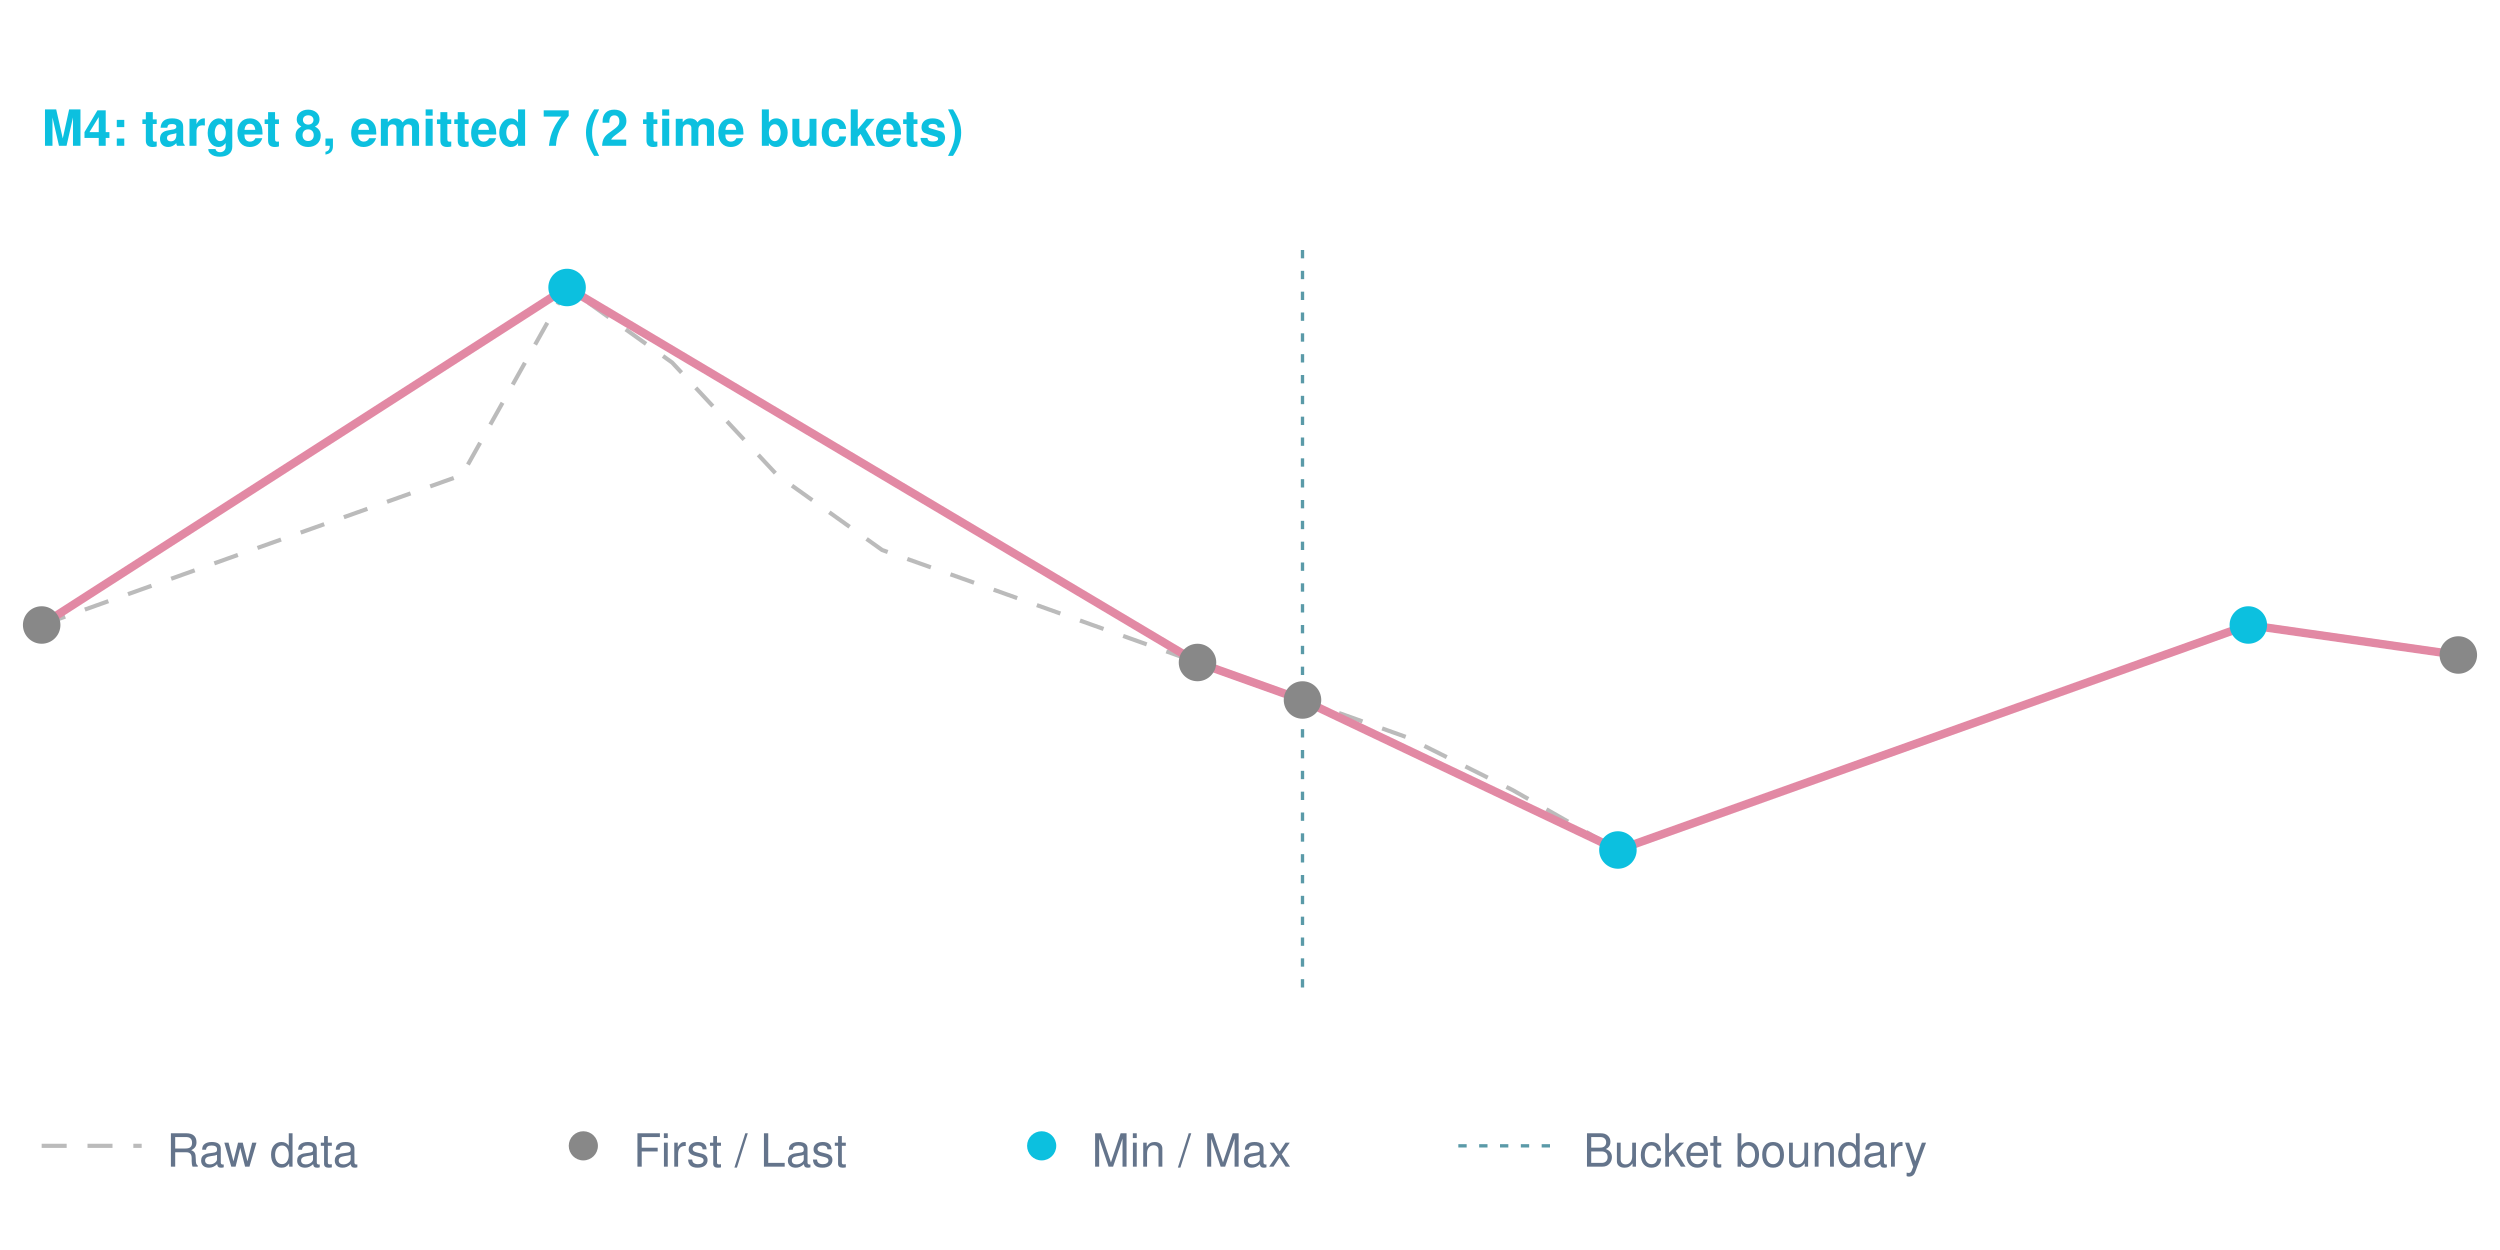
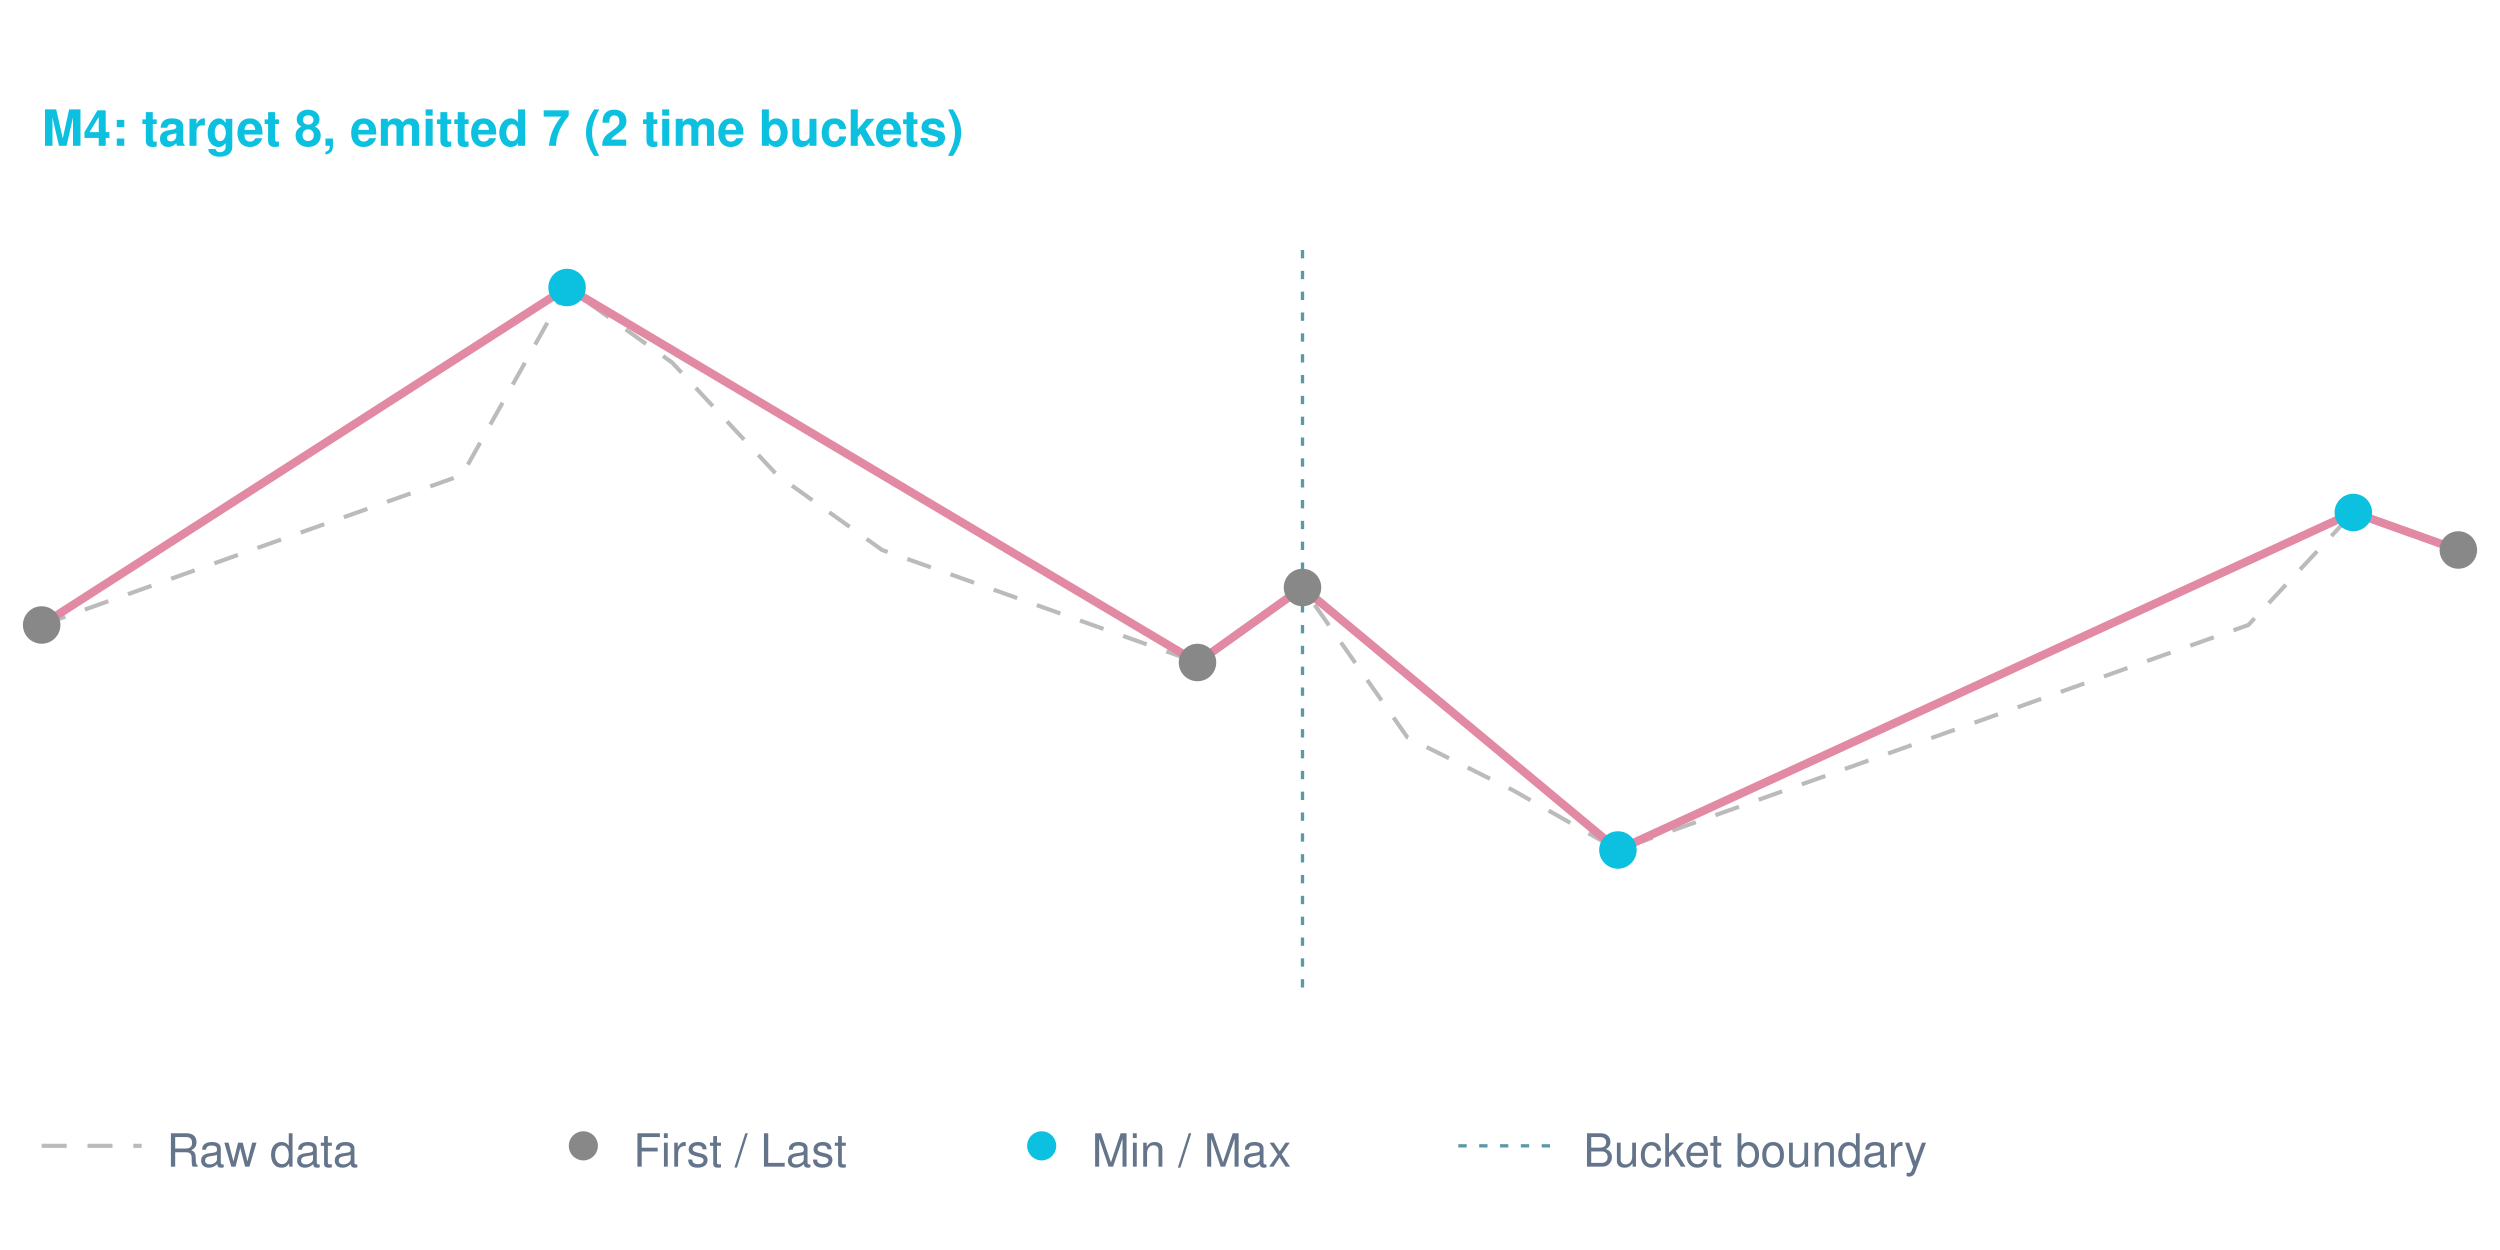
<svg xmlns="http://www.w3.org/2000/svg" viewBox="0 0 600 300" width="1400" height="700" font-family="-apple-system, BlinkMacSystemFont, 'Segoe UI', Helvetica, Arial, sans-serif" role="img">
  <style>
  .t { font-size: 12px; font-weight: 600; }
  .l { font-size: 11px; }
  .ref { stroke-width: 1.0; stroke-dasharray: 6 5; fill: none; }
  .bk { stroke-width: 0.8; stroke-dasharray: 2 3; }
  .t { fill: #0cc0df; }
  .l { fill: #64748b; }
  .ref { stroke: #bbb; }
  .bk { stroke: #5a9aa8; }
  .sep { stroke: #ccc; }
  @media (prefers-color-scheme: dark) {
    .t { fill: #0cc0df; }
    .l { fill: #b1b5d3; }
    .ref { stroke: #555; }
    .bk { stroke: #2a7a8a; }
    .sep { stroke: #3a3a3a; }
  }
</style>
  <text class="t" x="10" y="35">M4: target 8, emitted 7 (2 time buckets)</text>
  <line class="bk" x1="312.6" y1="60" x2="312.6" y2="240" />
-   <polyline class="ref" points="10.0,150.0 35.2,141.0 60.4,132.0 85.7,123.0 110.9,114.0 136.1,69.0 161.3,87.0 186.5,114.0 211.7,132.0 237.0,141.0 262.2,150.0 287.4,159.0 312.6,168.0 337.8,177.0 363.0,189.6 388.3,204.0 413.5,195.0 438.7,186.0 463.9,177.0 489.1,168.0 514.3,159.0 539.6,150.0 564.8,153.6 590.0,157.2" />
-   <polyline points="10.0,150.0 136.1,69.0 287.4,159.0 312.6,168.0 388.3,204.0 539.6,150.0 590.0,157.2" fill="none" stroke="#e289a4" stroke-width="2.0" />
+   <polyline class="ref" points="10.0,150.0 35.2,141.0 60.4,132.0 85.7,123.0 110.9,114.0 136.1,69.0 161.3,87.0 186.5,114.0 211.7,132.0 237.0,141.0 262.2,150.0 287.4,159.0 312.6,141.0 337.8,177.0 363.0,189.6 388.3,204.0 413.5,195.0 438.7,186.0 463.9,177.0 489.1,168.0 514.3,159.0 539.6,150.0 564.8,123.0 590.0,132.0" />
+   <polyline points="10.0,150.0 136.1,69.0 287.4,159.0 312.6,141.0 388.3,204.0 564.8,123.0 590.0,132.0" fill="none" stroke="#e289a4" stroke-width="2.0" />
  <circle cx="10.0" cy="150.0" r="4.5" fill="#888" />
  <circle cx="136.1" cy="69.0" r="4.5" fill="#0cc0df" />
  <circle cx="287.4" cy="159.0" r="4.5" fill="#888" />
-   <circle cx="312.6" cy="168.0" r="4.5" fill="#888" />
+   <circle cx="312.6" cy="141.0" r="4.5" fill="#888" />
  <circle cx="388.3" cy="204.0" r="4.5" fill="#0cc0df" />
-   <circle cx="539.6" cy="150.0" r="4.5" fill="#0cc0df" />
-   <circle cx="590.0" cy="157.2" r="4.5" fill="#888" />
+   <circle cx="564.8" cy="123.0" r="4.5" fill="#0cc0df" />
+   <circle cx="590.0" cy="132.0" r="4.5" fill="#888" />
  <line class="ref" x1="10" y1="275" x2="34" y2="275" />
  <text class="l" x="40" y="280">Raw data</text>
  <circle cx="140" cy="275" r="3.5" fill="#888" />
  <text class="l" x="152" y="280">First / Last</text>
  <circle cx="250" cy="275" r="3.5" fill="#0cc0df" />
  <text class="l" x="262" y="280">Min / Max</text>
  <line class="bk" x1="350" y1="275" x2="374" y2="275" />
  <text class="l" x="380" y="280">Bucket boundary</text>
</svg>
